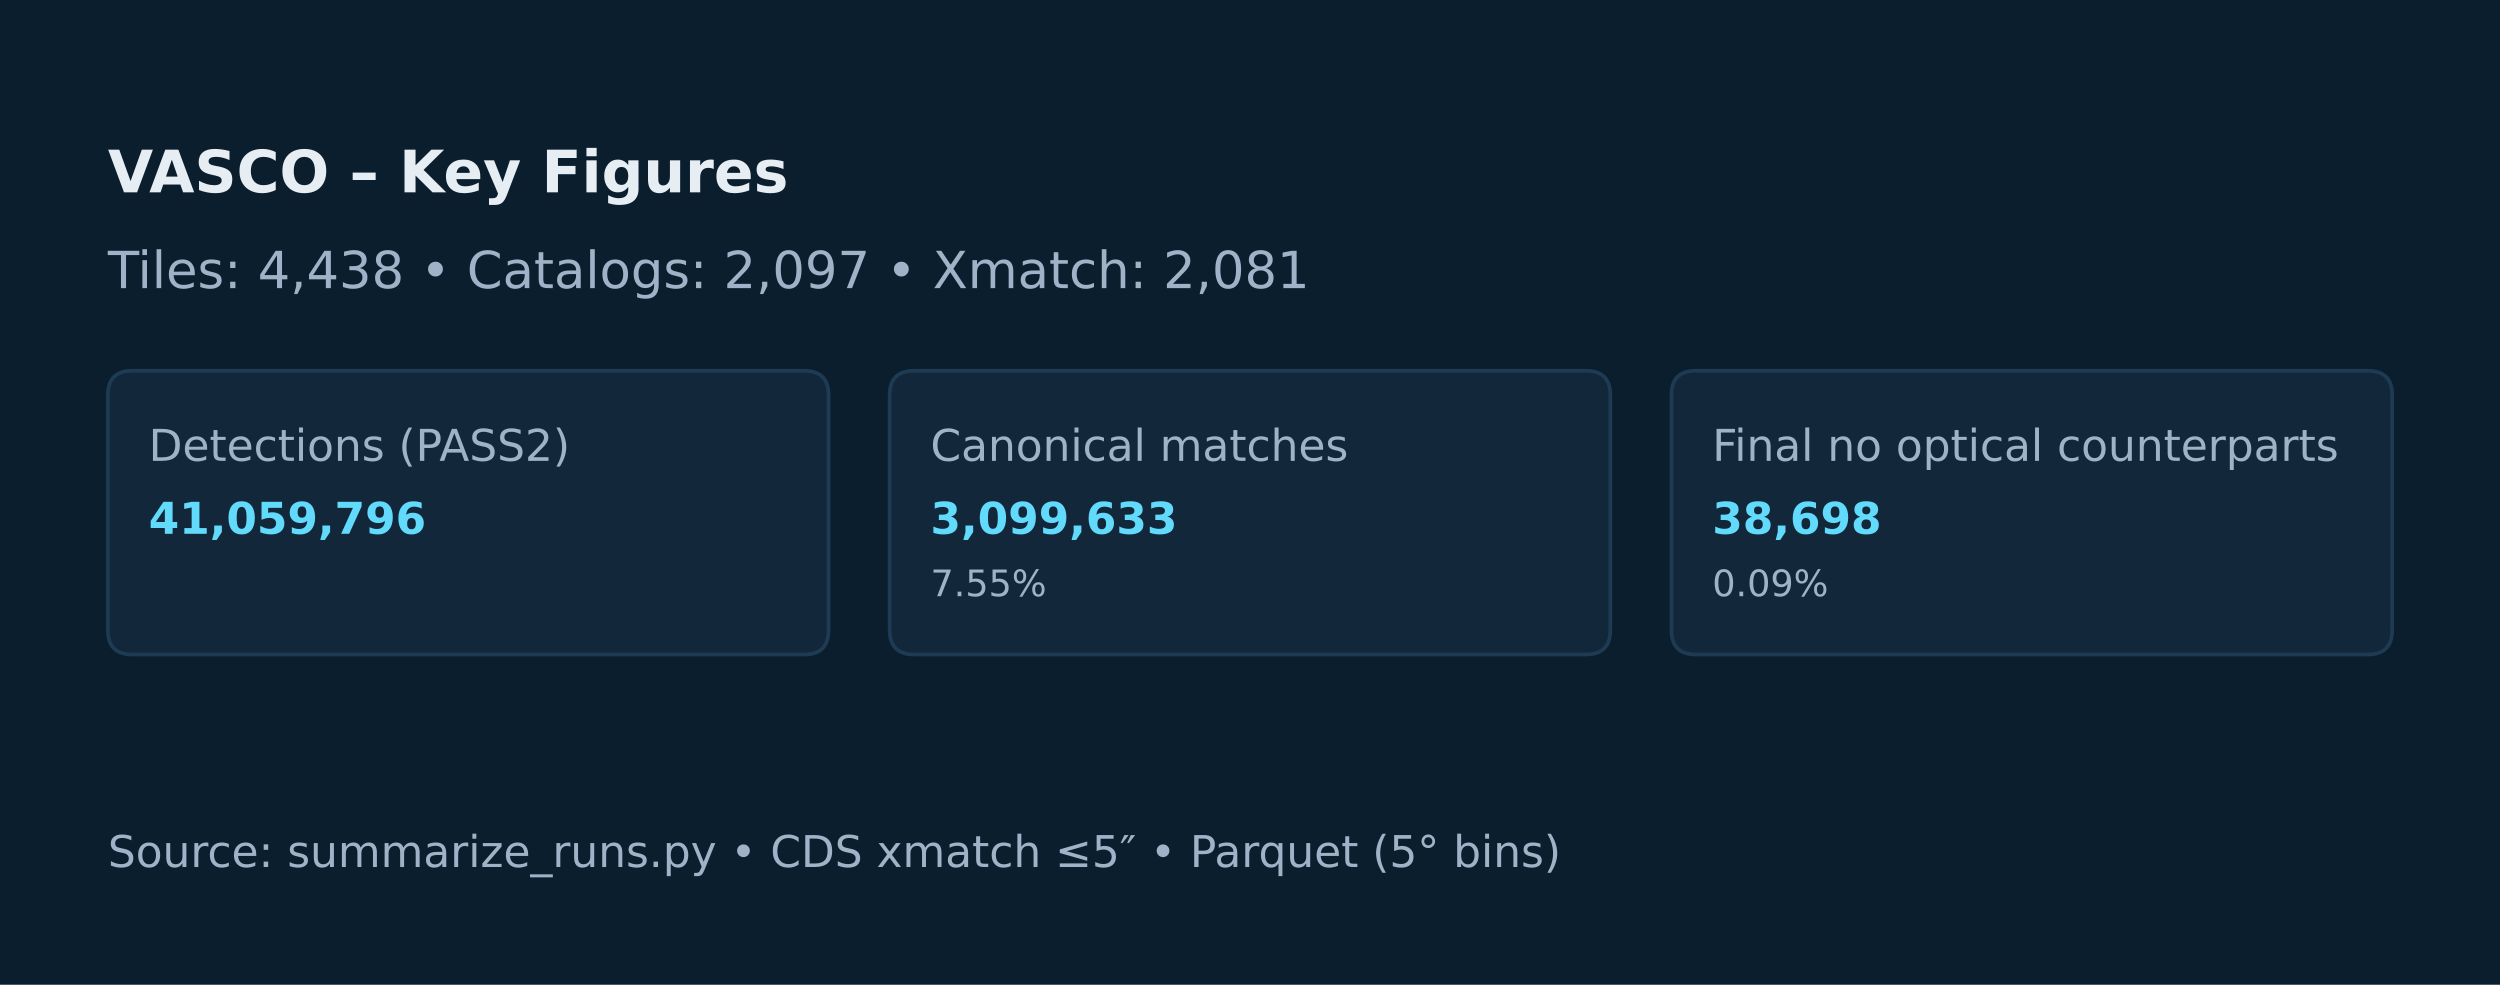
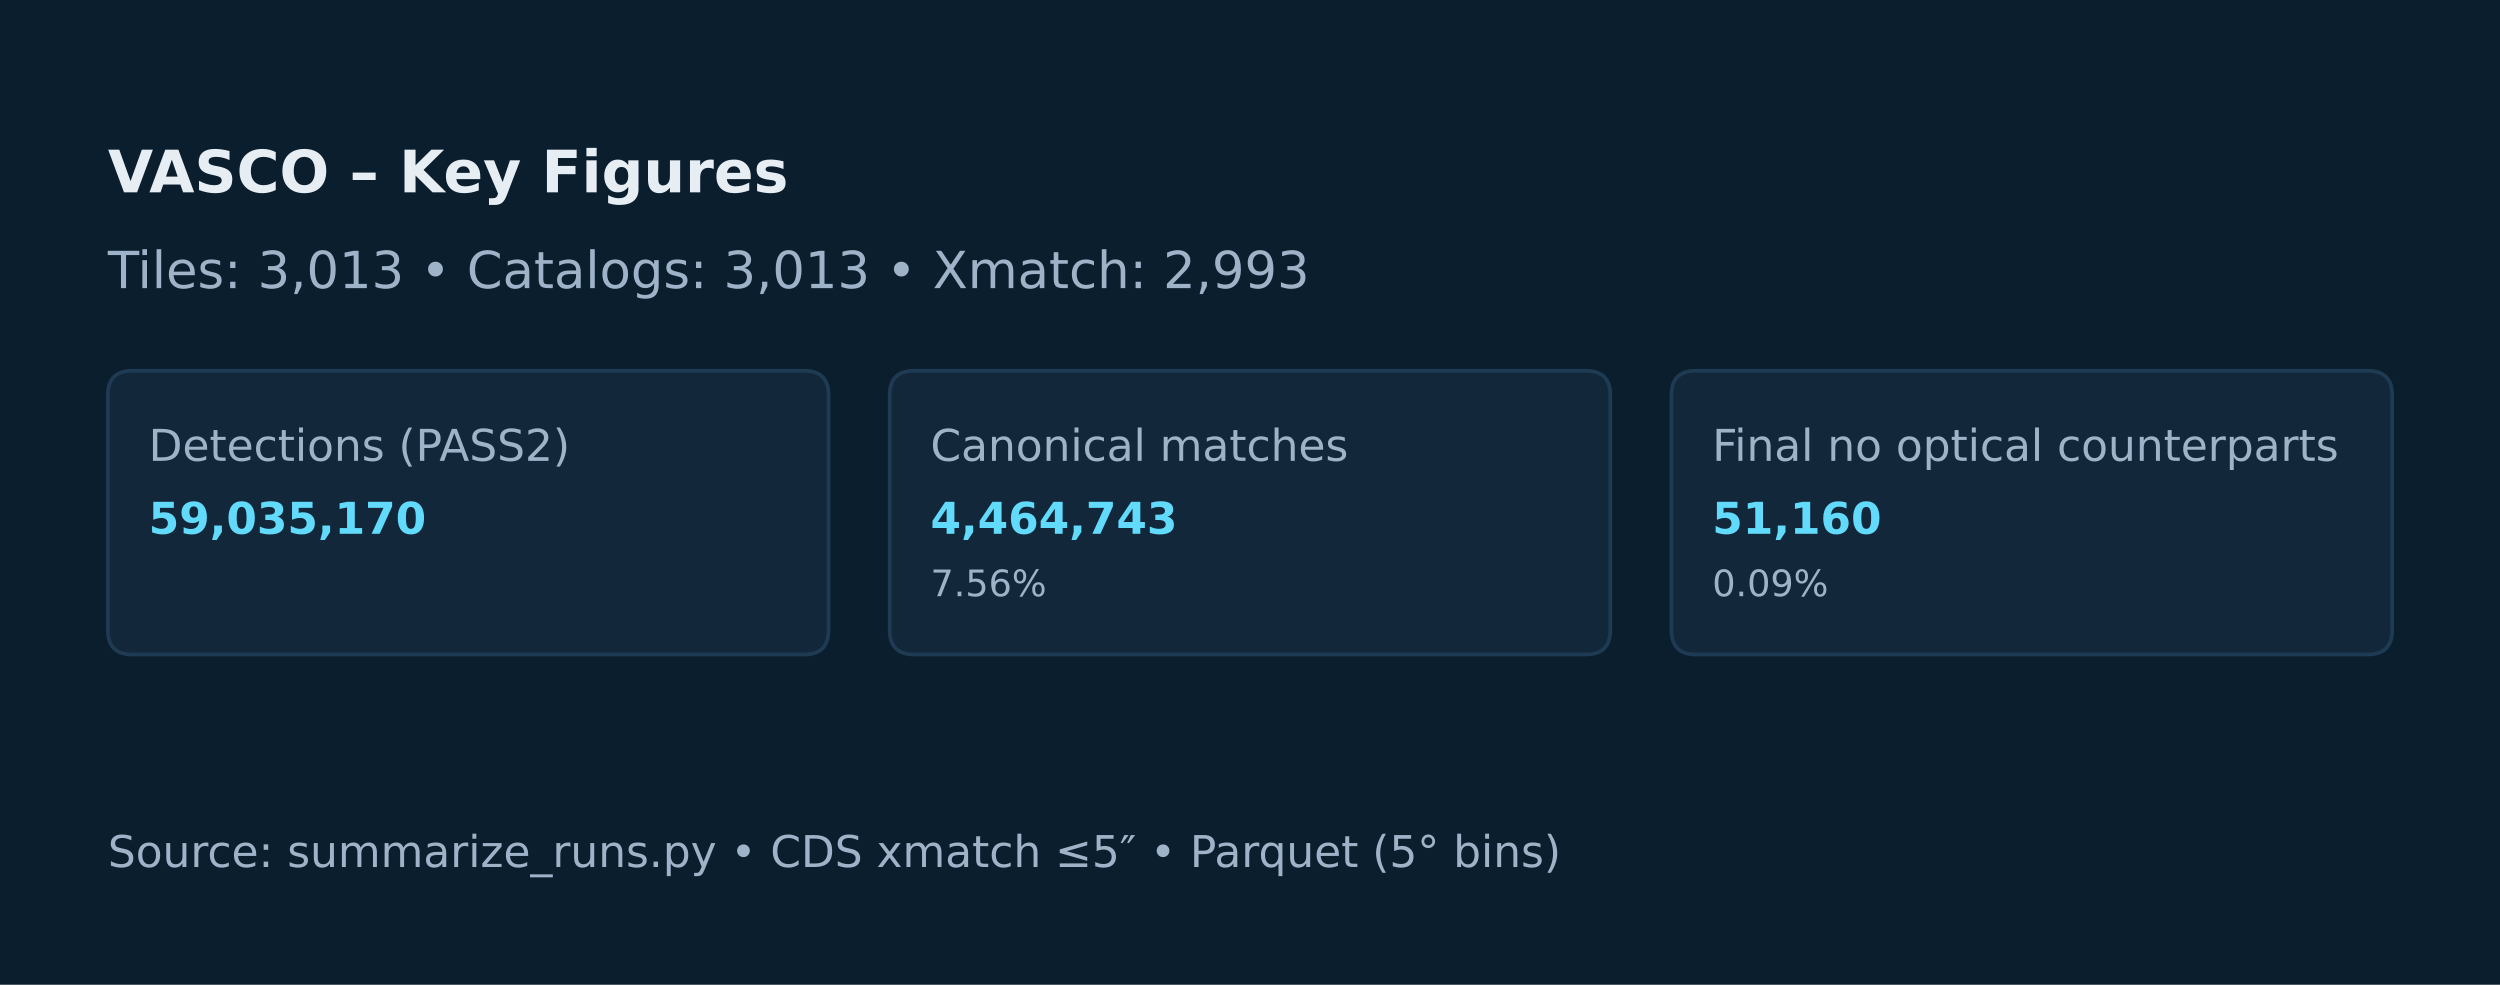
<svg xmlns="http://www.w3.org/2000/svg" width="684pt" height="269.424pt" viewBox="0 0 684 269.424" version="1.1">
  <defs>
    <style type="text/css">*{stroke-linejoin: round; stroke-linecap: butt}</style>
  </defs>
  <g id="figure_1">
    <g id="patch_1">
      <path d="M 0 269.424  L 684 269.424  L 684 0  L 0 0  z " style="fill: #0b1e2d" />
    </g>
    <g id="axes_1">
      <g id="patch_2">
-         <path d="M 7.033 262.39  L 676.967 262.39  L 676.967 7.034  L 7.033 7.034  z " clip-path="url(#pbdaf0ff223)" style="fill: #0b1e2d; stroke: #0b1e2d; stroke-linejoin: miter" />
+         <path d="M 7.033 262.39  L 676.967 262.39  L 676.967 7.034  L 7.033 7.034  z " clip-path="url(#p0c0d265bbf)" style="fill: #0b1e2d; stroke: #0b1e2d; stroke-linejoin: miter" />
      </g>
      <g id="patch_3">
-         <path d="M 36.205 179.075  L 219.995 179.075  Q 226.691 179.075 226.691 172.422  L 226.691 108.09  Q 226.691 101.437 219.995 101.437  L 36.205 101.437  Q 29.509 101.437 29.509 108.09  L 29.509 172.422  Q 29.509 179.075 36.205 179.075  z " clip-path="url(#pbdaf0ff223)" style="fill: #12283a; stroke: #1f3b53; stroke-linejoin: miter" />
+         <path d="M 36.205 179.075  L 219.995 179.075  Q 226.691 179.075 226.691 172.422  L 226.691 108.09  Q 226.691 101.437 219.995 101.437  L 36.205 101.437  Q 29.509 101.437 29.509 108.09  L 29.509 172.422  Q 29.509 179.075 36.205 179.075  z " clip-path="url(#p0c0d265bbf)" style="fill: #12283a; stroke: #1f3b53; stroke-linejoin: miter" />
      </g>
      <g id="patch_4">
-         <path d="M 250.105 179.075  L 433.895 179.075  Q 440.591 179.075 440.591 172.422  L 440.591 108.09  Q 440.591 101.437 433.895 101.437  L 250.105 101.437  Q 243.409 101.437 243.409 108.09  L 243.409 172.422  Q 243.409 179.075 250.105 179.075  z " clip-path="url(#pbdaf0ff223)" style="fill: #12283a; stroke: #1f3b53; stroke-linejoin: miter" />
+         <path d="M 250.105 179.075  L 433.895 179.075  Q 440.591 179.075 440.591 172.422  L 440.591 108.09  Q 440.591 101.437 433.895 101.437  L 250.105 101.437  Q 243.409 101.437 243.409 108.09  L 243.409 172.422  Q 243.409 179.075 250.105 179.075  z " clip-path="url(#p0c0d265bbf)" style="fill: #12283a; stroke: #1f3b53; stroke-linejoin: miter" />
      </g>
      <g id="patch_5">
-         <path d="M 464.005 179.075  L 647.795 179.075  Q 654.491 179.075 654.491 172.422  L 654.491 108.09  Q 654.491 101.437 647.795 101.437  L 464.005 101.437  Q 457.309 101.437 457.309 108.09  L 457.309 172.422  Q 457.309 179.075 464.005 179.075  z " clip-path="url(#pbdaf0ff223)" style="fill: #12283a; stroke: #1f3b53; stroke-linejoin: miter" />
+         <path d="M 464.005 179.075  L 647.795 179.075  Q 654.491 179.075 654.491 172.422  L 654.491 108.09  Q 654.491 101.437 647.795 101.437  L 464.005 101.437  Q 457.309 101.437 457.309 108.09  L 457.309 172.422  Q 457.309 179.075 464.005 179.075  z " clip-path="url(#p0c0d265bbf)" style="fill: #12283a; stroke: #1f3b53; stroke-linejoin: miter" />
      </g>
      <g id="text_1">
        <text style="font-weight: 700; font-size: 16px; font-family: 'DejaVu Sans', 'Bitstream Vera Sans', 'Computer Modern Sans Serif', 'Lucida Grande', 'Verdana', 'Geneva', 'Lucid', 'Arial', 'Helvetica', 'Avant Garde', sans-serif; text-anchor: start; fill: #e6edf3" x="29.52" y="52.621" transform="rotate(-0 29.52 52.6215)">VASCO – Key Figures</text>
      </g>
      <g id="text_2">
-         <text style="font-size: 14px; font-family: 'DejaVu Sans', 'Bitstream Vera Sans', 'Computer Modern Sans Serif', 'Lucida Grande', 'Verdana', 'Geneva', 'Lucid', 'Arial', 'Helvetica', 'Avant Garde', sans-serif; text-anchor: start; fill: #9fb3c8" x="29.52" y="78.822" transform="rotate(-0 29.52 78.82181)">Tiles: 4,438  •  Catalogs: 2,097  •  Xmatch: 2,081</text>
+         <text style="font-size: 14px; font-family: 'DejaVu Sans', 'Bitstream Vera Sans', 'Computer Modern Sans Serif', 'Lucida Grande', 'Verdana', 'Geneva', 'Lucid', 'Arial', 'Helvetica', 'Avant Garde', sans-serif; text-anchor: start; fill: #9fb3c8" x="29.52" y="78.822" transform="rotate(-0 29.52 78.82181)">Tiles: 3,013  •  Catalogs: 3,013  •  Xmatch: 2,993</text>
      </g>
      <g id="text_3">
        <text style="font-size: 12px; font-family: 'DejaVu Sans', 'Bitstream Vera Sans', 'Computer Modern Sans Serif', 'Lucida Grande', 'Verdana', 'Geneva', 'Lucid', 'Arial', 'Helvetica', 'Avant Garde', sans-serif; text-anchor: start; fill: #9fb3c8" x="40.68" y="126.089" transform="rotate(-0 40.68 126.0893)">Detections (PASS2)</text>
      </g>
      <g id="text_4">
-         <text style="font-weight: 700; font-size: 12px; font-family: 'DejaVu Sans', 'Bitstream Vera Sans', 'Computer Modern Sans Serif', 'Lucida Grande', 'Verdana', 'Geneva', 'Lucid', 'Arial', 'Helvetica', 'Avant Garde', sans-serif; text-anchor: start; fill: #61dafb" x="40.68" y="146.048" transform="rotate(-0 40.68 146.0477)">41,059,796</text>
+         <text style="font-weight: 700; font-size: 12px; font-family: 'DejaVu Sans', 'Bitstream Vera Sans', 'Computer Modern Sans Serif', 'Lucida Grande', 'Verdana', 'Geneva', 'Lucid', 'Arial', 'Helvetica', 'Avant Garde', sans-serif; text-anchor: start; fill: #61dafb" x="40.68" y="146.048" transform="rotate(-0 40.68 146.0477)">59,035,170</text>
      </g>
      <g id="text_5">
        <text style="font-size: 12px; font-family: 'DejaVu Sans', 'Bitstream Vera Sans', 'Computer Modern Sans Serif', 'Lucida Grande', 'Verdana', 'Geneva', 'Lucid', 'Arial', 'Helvetica', 'Avant Garde', sans-serif; text-anchor: start; fill: #9fb3c8" x="254.58" y="126.089" transform="rotate(-0 254.58 126.0893)">Canonical matches</text>
      </g>
      <g id="text_6">
-         <text style="font-weight: 700; font-size: 12px; font-family: 'DejaVu Sans', 'Bitstream Vera Sans', 'Computer Modern Sans Serif', 'Lucida Grande', 'Verdana', 'Geneva', 'Lucid', 'Arial', 'Helvetica', 'Avant Garde', sans-serif; text-anchor: start; fill: #61dafb" x="254.58" y="146.048" transform="rotate(-0 254.58 146.0477)">3,099,633</text>
+         <text style="font-weight: 700; font-size: 12px; font-family: 'DejaVu Sans', 'Bitstream Vera Sans', 'Computer Modern Sans Serif', 'Lucida Grande', 'Verdana', 'Geneva', 'Lucid', 'Arial', 'Helvetica', 'Avant Garde', sans-serif; text-anchor: start; fill: #61dafb" x="254.58" y="146.048" transform="rotate(-0 254.58 146.0477)">4,464,743</text>
      </g>
      <g id="text_7">
-         <text style="font-size: 10px; font-family: 'DejaVu Sans', 'Bitstream Vera Sans', 'Computer Modern Sans Serif', 'Lucida Grande', 'Verdana', 'Geneva', 'Lucid', 'Arial', 'Helvetica', 'Avant Garde', sans-serif; text-anchor: start; fill: #9fb3c8" x="254.58" y="163.124" transform="rotate(-0 254.58 163.1243)">7.55%</text>
+         <text style="font-size: 10px; font-family: 'DejaVu Sans', 'Bitstream Vera Sans', 'Computer Modern Sans Serif', 'Lucida Grande', 'Verdana', 'Geneva', 'Lucid', 'Arial', 'Helvetica', 'Avant Garde', sans-serif; text-anchor: start; fill: #9fb3c8" x="254.58" y="163.124" transform="rotate(-0 254.58 163.1243)">7.56%</text>
      </g>
      <g id="text_8">
        <text style="font-size: 12px; font-family: 'DejaVu Sans', 'Bitstream Vera Sans', 'Computer Modern Sans Serif', 'Lucida Grande', 'Verdana', 'Geneva', 'Lucid', 'Arial', 'Helvetica', 'Avant Garde', sans-serif; text-anchor: start; fill: #9fb3c8" x="468.48" y="126.089" transform="rotate(-0 468.48 126.0893)">Final no optical counterparts</text>
      </g>
      <g id="text_9">
-         <text style="font-weight: 700; font-size: 12px; font-family: 'DejaVu Sans', 'Bitstream Vera Sans', 'Computer Modern Sans Serif', 'Lucida Grande', 'Verdana', 'Geneva', 'Lucid', 'Arial', 'Helvetica', 'Avant Garde', sans-serif; text-anchor: start; fill: #61dafb" x="468.48" y="146.048" transform="rotate(-0 468.48 146.0477)">38,698</text>
+         <text style="font-weight: 700; font-size: 12px; font-family: 'DejaVu Sans', 'Bitstream Vera Sans', 'Computer Modern Sans Serif', 'Lucida Grande', 'Verdana', 'Geneva', 'Lucid', 'Arial', 'Helvetica', 'Avant Garde', sans-serif; text-anchor: start; fill: #61dafb" x="468.48" y="146.048" transform="rotate(-0 468.48 146.0477)">51,160</text>
      </g>
      <g id="text_10">
        <text style="font-size: 10px; font-family: 'DejaVu Sans', 'Bitstream Vera Sans', 'Computer Modern Sans Serif', 'Lucida Grande', 'Verdana', 'Geneva', 'Lucid', 'Arial', 'Helvetica', 'Avant Garde', sans-serif; text-anchor: start; fill: #9fb3c8" x="468.48" y="163.124" transform="rotate(-0 468.48 163.1243)">0.09%</text>
      </g>
      <g id="text_11">
        <text style="font-size: 12px; font-family: 'DejaVu Sans', 'Bitstream Vera Sans', 'Computer Modern Sans Serif', 'Lucida Grande', 'Verdana', 'Geneva', 'Lucid', 'Arial', 'Helvetica', 'Avant Garde', sans-serif; text-anchor: start; fill: #9fb3c8" x="29.52" y="237.219" transform="rotate(-0 29.52 237.2186)">Source: summarize_runs.py  •  CDS xmatch ≤5″  •  Parquet (5° bins)</text>
      </g>
    </g>
  </g>
  <defs>
-     <clipPath id="pbdaf0ff223">
+     <clipPath id="p0c0d265bbf">
      <rect x="7.2" y="7.2" width="669.6" height="255.024" />
    </clipPath>
  </defs>
</svg>
